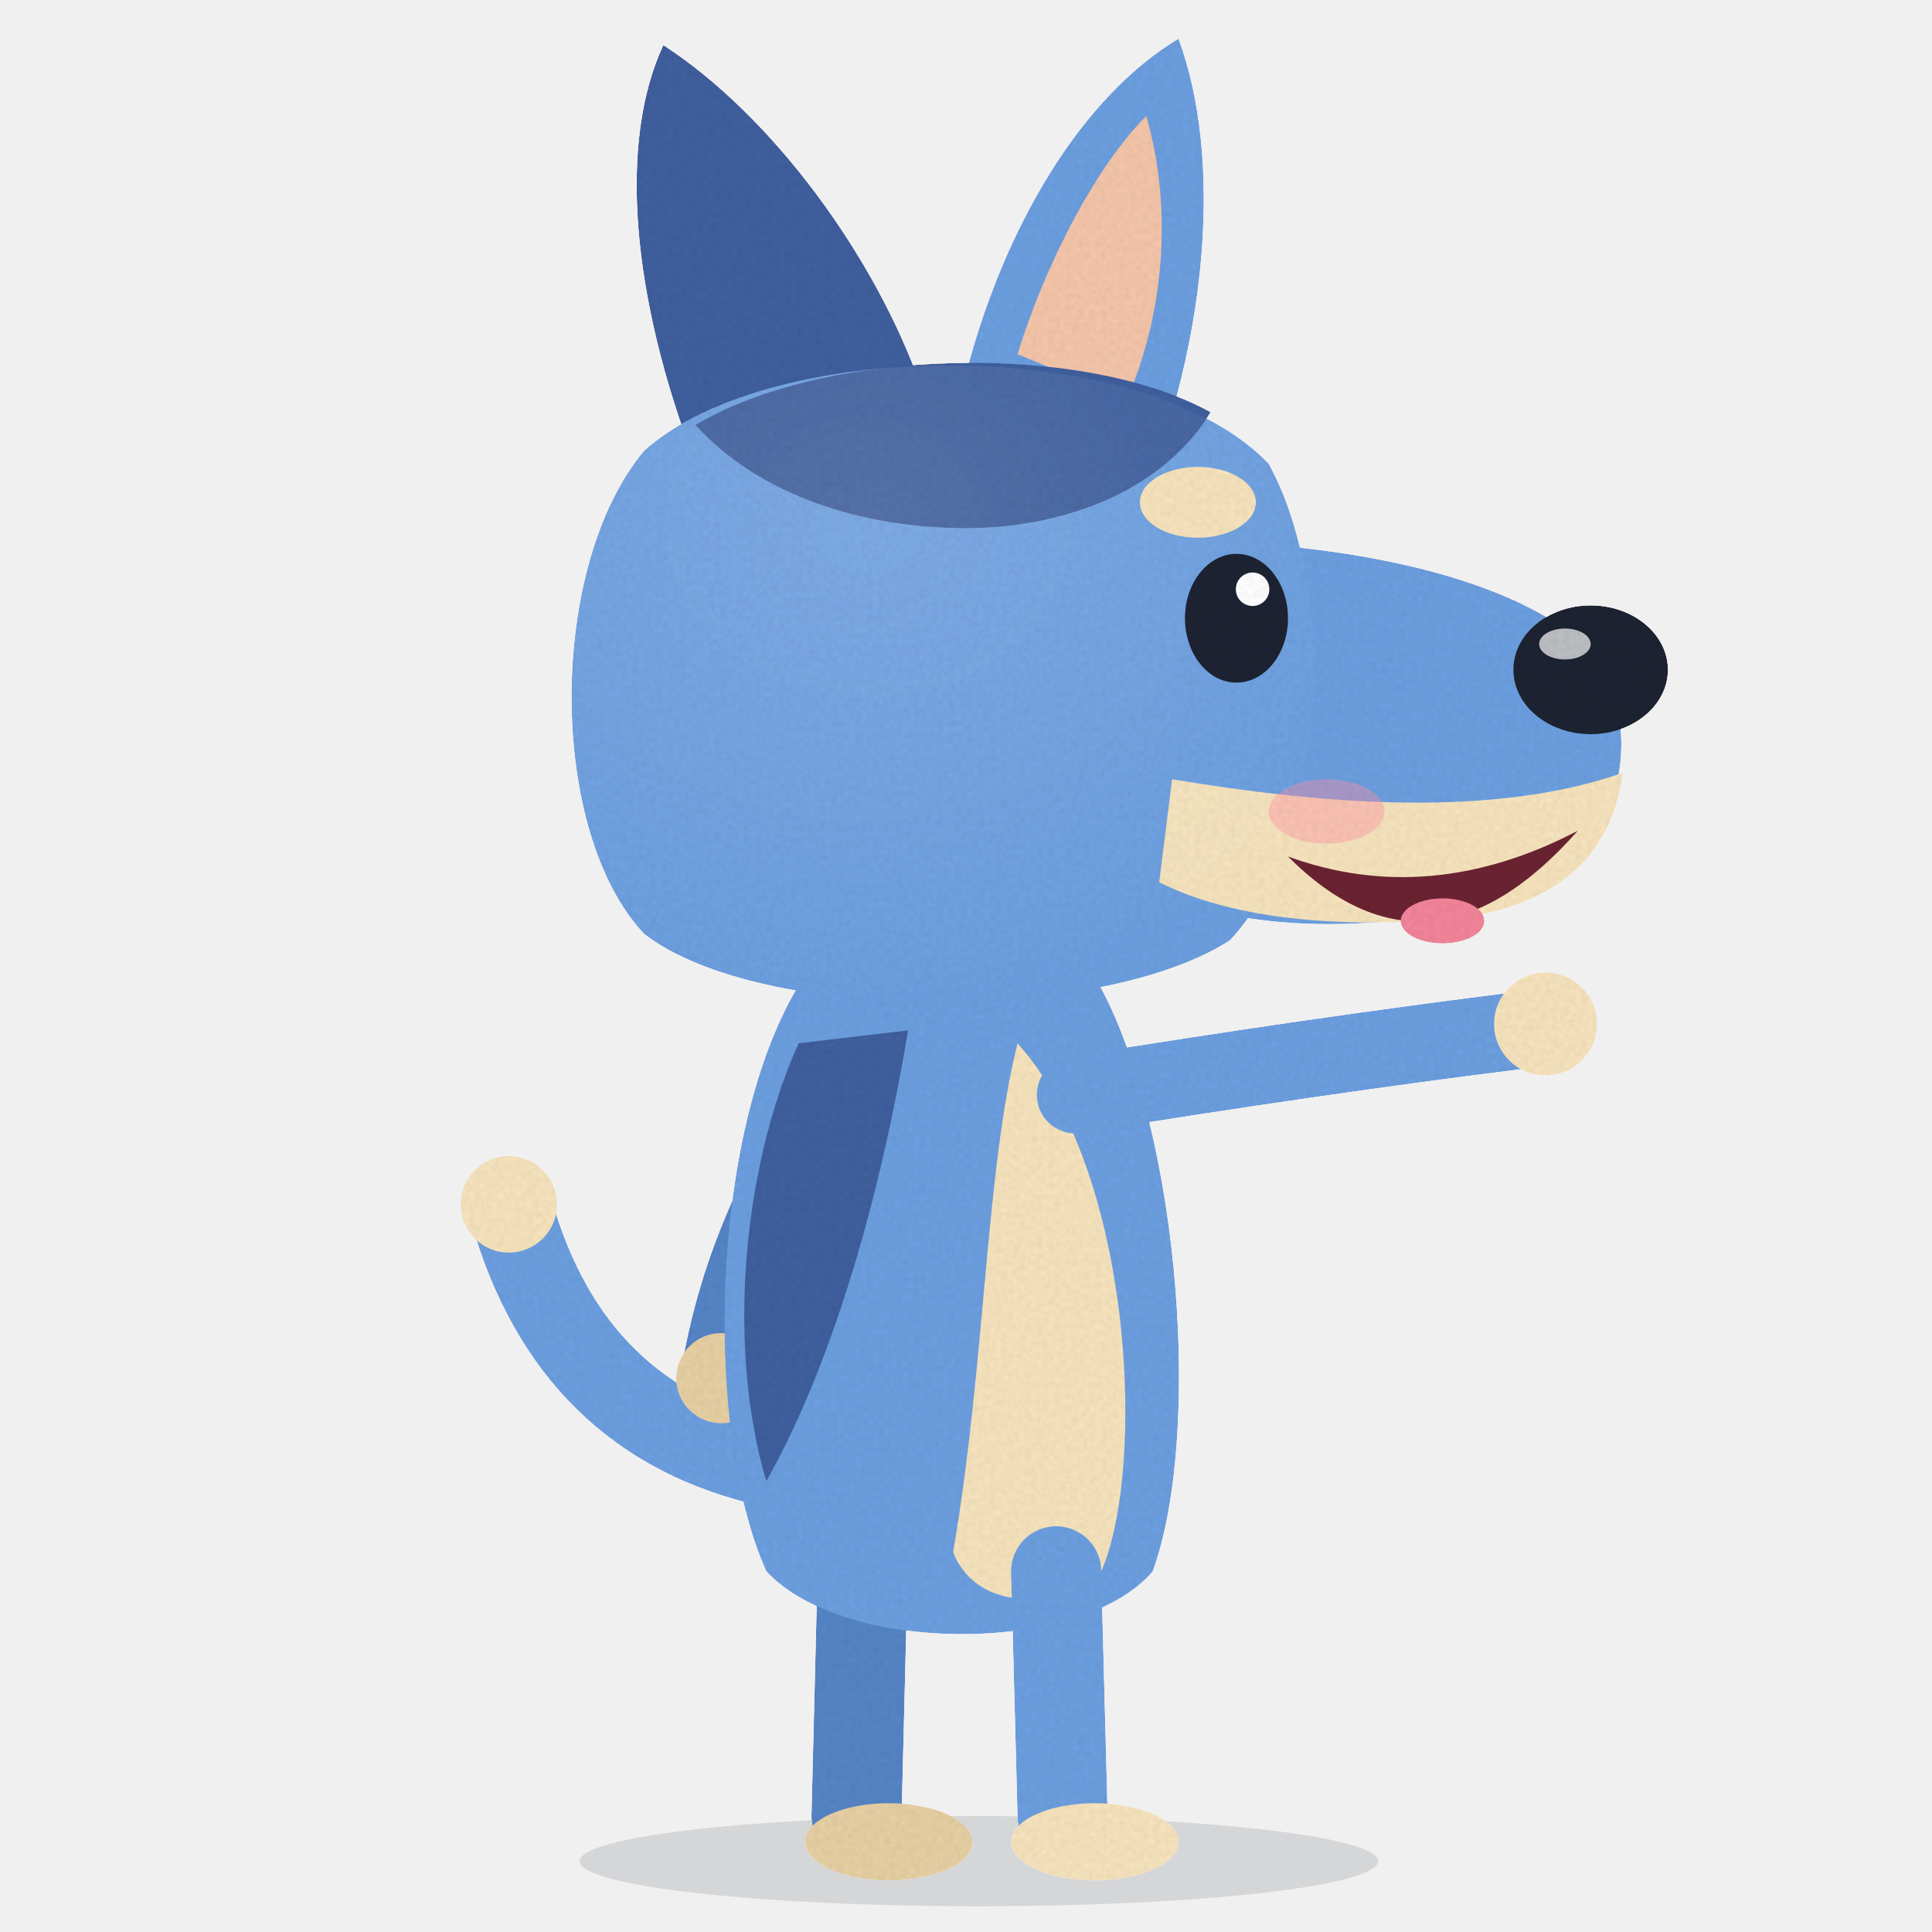
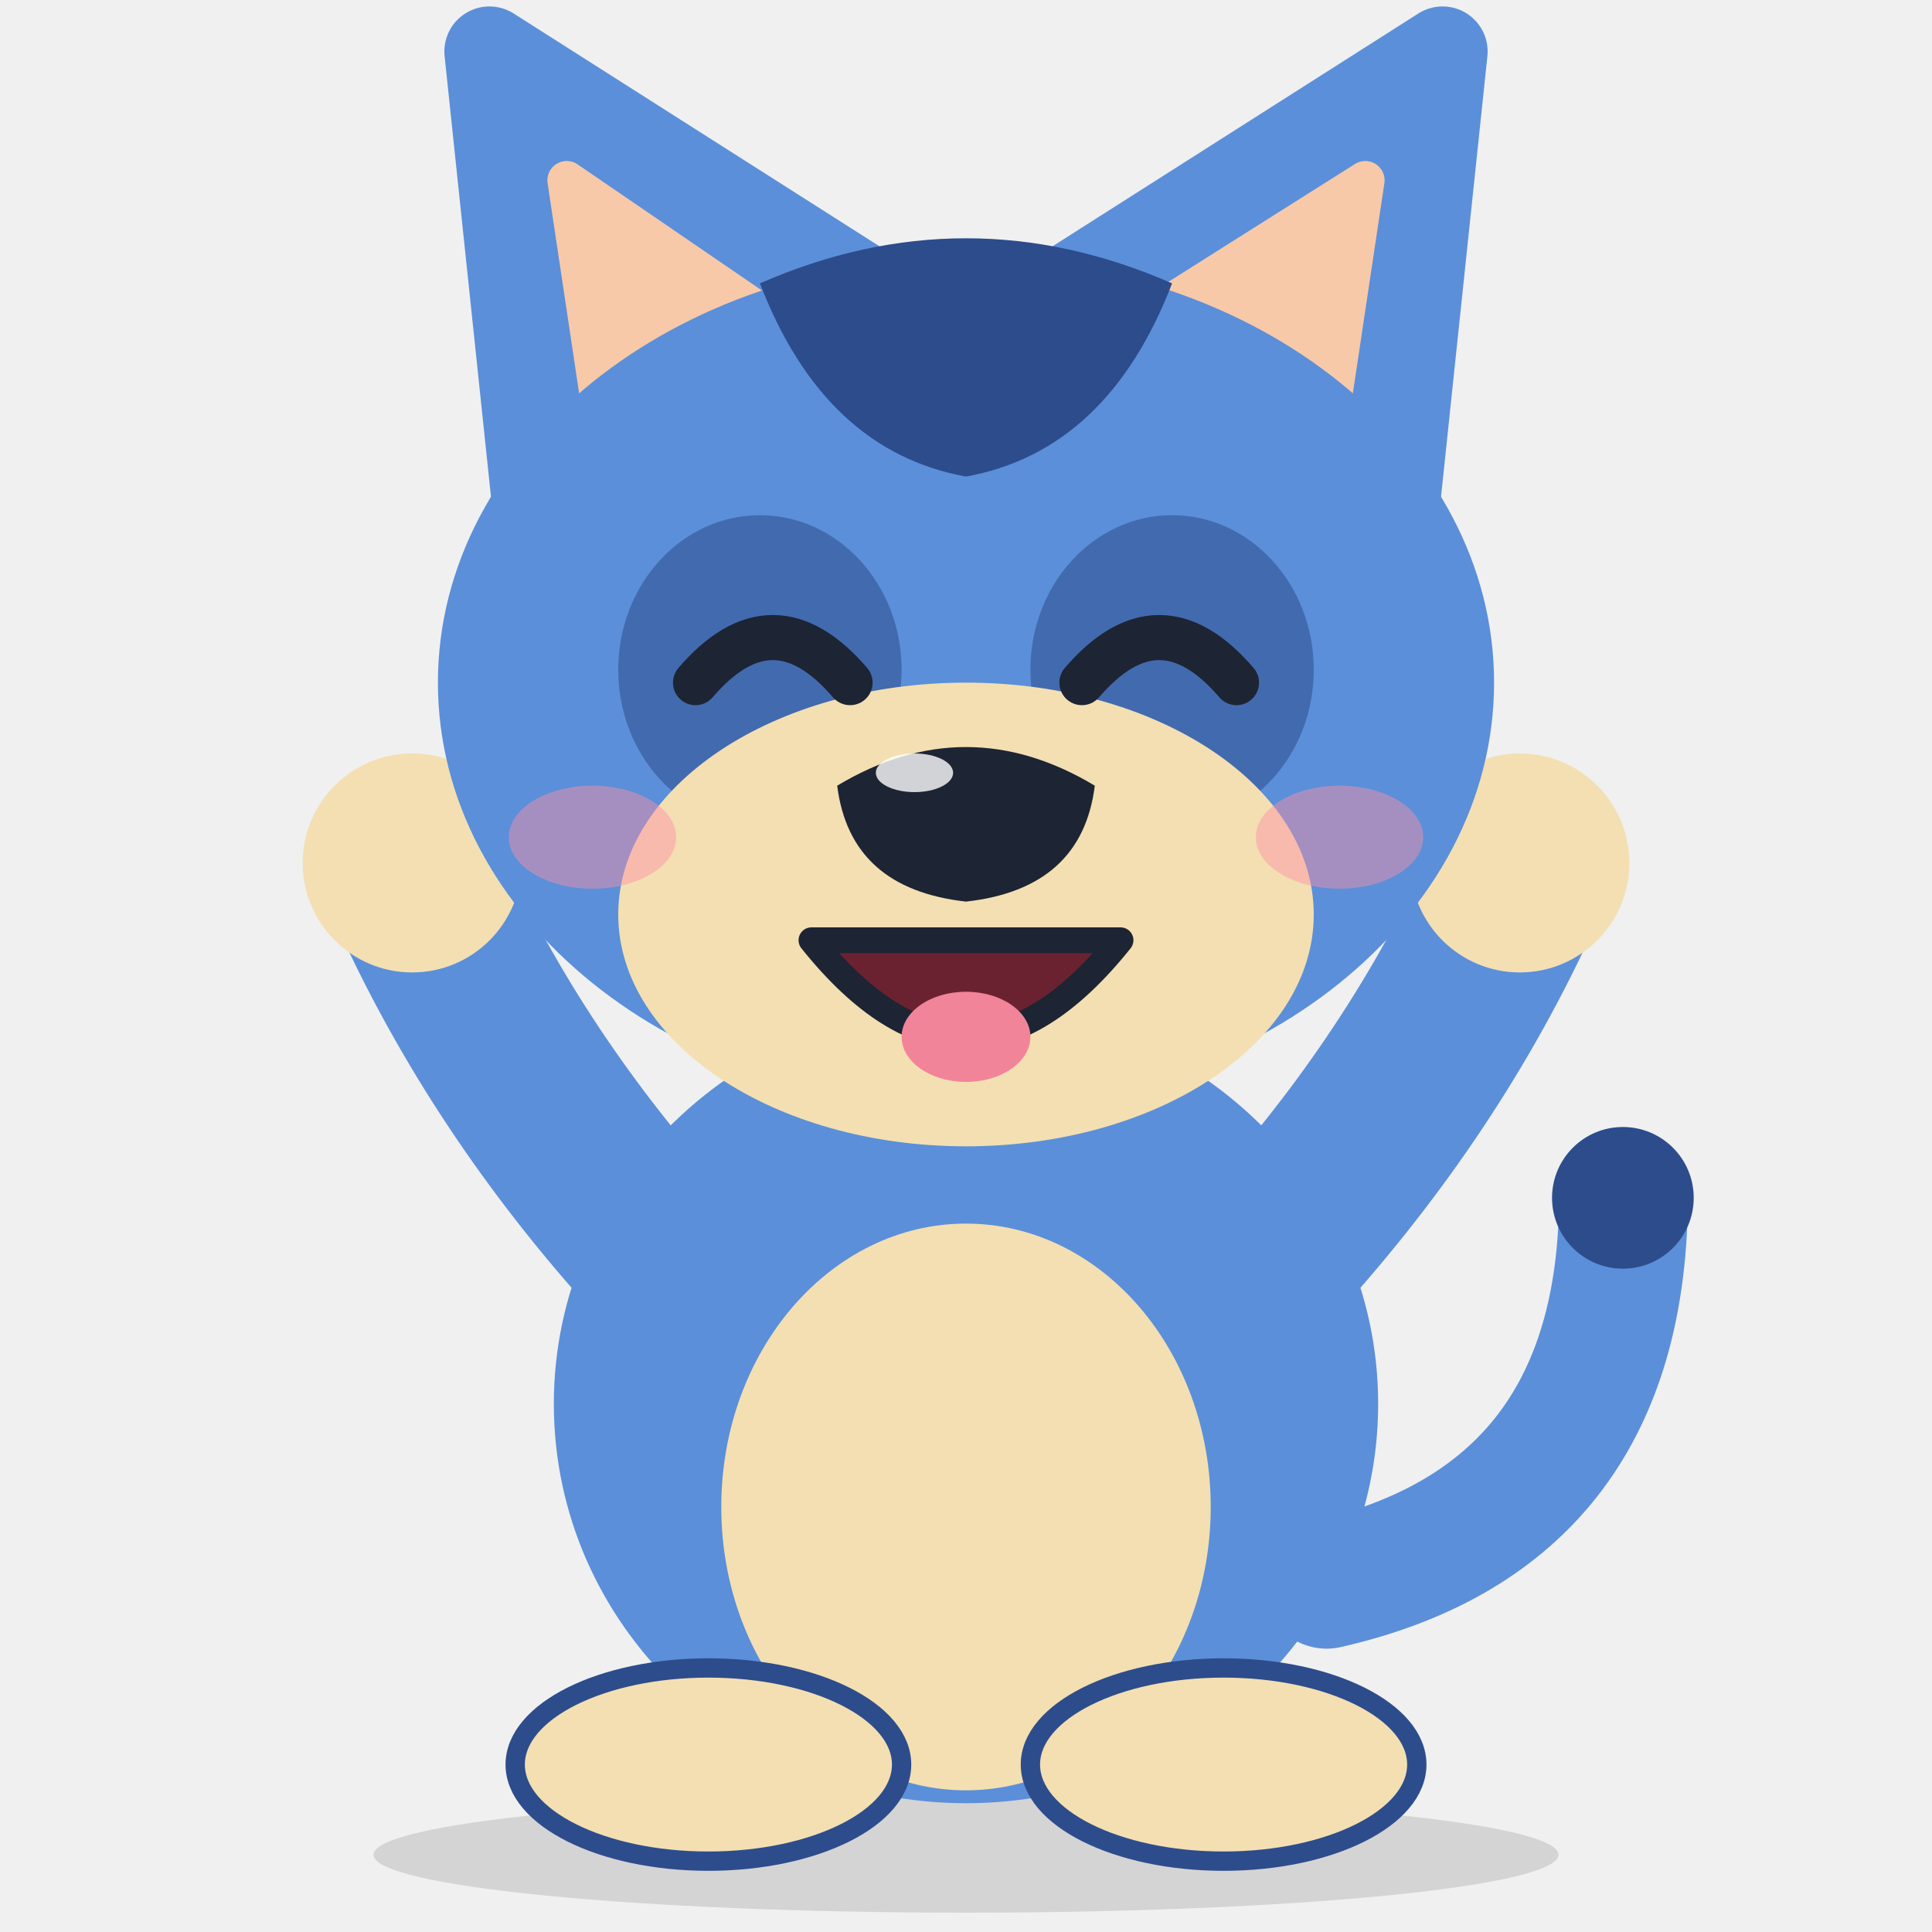
<svg xmlns="http://www.w3.org/2000/svg" viewBox="0 0 300 300">
-   <defs>
-     <filter id="grain" x="0" y="0" width="100%" height="100%">
-       <feTurbulence type="fractalNoise" baseFrequency="1.1" numOctaves="2" seed="7" result="n" />
-       <feColorMatrix in="n" type="saturate" values="0" result="g" />
-       <feComponentTransfer in="g" result="g2">
-         <feFuncR type="linear" slope="0.22" intercept="0.84" />
-         <feFuncG type="linear" slope="0.22" intercept="0.84" />
-         <feFuncB type="linear" slope="0.22" intercept="0.84" />
-         <feFuncA type="linear" slope="0" intercept="1" />
-       </feComponentTransfer>
-       <feBlend in="SourceGraphic" in2="g2" mode="multiply" result="b" />
-       <feComposite in="b" in2="SourceGraphic" operator="in" />
-     </filter>
-     <radialGradient id="light" cx="0.4" cy="0.25" r="0.75">
-       <stop offset="0" stop-color="#fff" stop-opacity="0.12" />
-       <stop offset="1" stop-color="#fff" stop-opacity="0" />
-     </radialGradient>
-   </defs>
-   <ellipse cx="152" cy="289" rx="62" ry="7" fill="#1d2433" opacity="0.13" />
-   <g filter="url(#grain)">
-     <path d="M122 228 Q90 222 80 190" stroke="#6c9fe0" stroke-width="13" stroke-linecap="round" fill="none" />
-     <circle cx="79" cy="187" r="7.5" fill="#f6e3bd" />
-     <path d="M134 242 L133 282" stroke="#5584c6" stroke-width="14" stroke-linecap="round" />
-     <ellipse cx="138" cy="286" rx="13" ry="6" fill="#e6cfa3" />
-     <path d="M130 170 Q116 190 112 212" stroke="#5584c6" stroke-width="12" stroke-linecap="round" fill="none" />
-     <circle cx="112" cy="214" r="7" fill="#e6cfa3" />
-     <path d="M126 150 C110 172 109 222 119 244 C131 257 168 257 179 244 C187 222 183 172 169 150 Z" fill="#6c9fe0" />
-     <path d="M124 162 C115 182 113 210 119 230 C128 214 136 190 141 160 Z" fill="#3f5f9e" />
-     <path d="M158 162 C176 182 178 228 171 244 C162 251 151 249 148 241 C153 212 153 182 158 162 Z" fill="#f6e3bd" />
-     <path d="M164 244 L165 282" stroke="#6c9fe0" stroke-width="14" stroke-linecap="round" />
-     <ellipse cx="170" cy="286" rx="13" ry="6" fill="#f6e3bd" />
-     <path d="M108 72 C98 46 96 22 103 7 C120 18 136 40 143 60 Z" fill="#3f5f9e" />
-     <path d="M100 70 C120 52 178 52 197 72 C208 92 206 130 191 146 C171 159 118 159 100 145 C85 129 85 88 100 70 Z" fill="#6c9fe0" />
-     <path d="M182 84 C210 84 236 90 247 101 C256 113 252 132 237 139 C215 145 196 145 180 139 Z" fill="#6c9fe0" />
-     <path d="M182 121 C206 125 232 127 252 120 C250 135 239 142 222 143 C204 144 190 142 180 137 Z" fill="#f6e3bd" />
-     <path d="M150 58 C156 35 168 15 183 6 C190 25 187 52 179 73 Z" fill="#6c9fe0" />
-     <path d="M158 55 C163 39 171 25 178 18 C182 32 181 48 175 62 Z" fill="#f4c5a9" />
-     <path d="M108 66 C128 54 168 53 188 64 C180 77 164 82 150 82 C134 82 118 77 108 66 Z" fill="#3f5f9e" />
-     <path d="M100 70 C120 52 178 52 197 72 C208 92 206 130 191 146 C171 159 118 159 100 145 C85 129 85 88 100 70 Z" fill="url(#light)" />
-     <ellipse cx="186" cy="78" rx="9" ry="5.5" fill="#f6e3bd" />
-     <ellipse cx="247" cy="104" rx="12" ry="10" fill="#1d2433" />
-     <ellipse cx="243" cy="100" rx="4" ry="2.4" fill="#fff" opacity="0.7" />
-     <ellipse cx="206" cy="126" rx="9" ry="5" fill="#ff8fa3" opacity="0.4" />
-     <ellipse cx="192" cy="96" rx="8" ry="10" fill="#1d2433" />
-     <circle cx="194.5" cy="91.5" r="2.6" fill="#fff" />
-     <path d="M200 133 Q222 155 245 129 Q222 141 200 133 Z" fill="#6b2230" />
-     <ellipse cx="224" cy="143" rx="6.5" ry="3.5" fill="#f2849a" />
-     <path d="M167 170 Q204 164 236 160" stroke="#6c9fe0" stroke-width="12" stroke-linecap="round" fill="none" />
-     <circle cx="240" cy="159" r="8" fill="#f6e3bd" />
+   <ellipse cx="150" cy="288" rx="92" ry="9" fill="#000" opacity="0.12" />
+   <path d="M206 246 Q250 236 252 190" stroke="#5b8fd9" stroke-width="20" stroke-linecap="round" fill="none" />
+   <circle cx="252" cy="186" r="11" fill="#2d4c8c" />
+   <ellipse cx="150" cy="218" rx="64" ry="62" fill="#5b8fd9" />
+   <ellipse cx="150" cy="234" rx="38" ry="44" fill="#f3dfb2" />
+   <ellipse cx="110" cy="274" rx="30" ry="15" fill="#f3dfb2" stroke="#2d4c8c" stroke-width="3" />
+   <ellipse cx="190" cy="274" rx="30" ry="15" fill="#f3dfb2" stroke="#2d4c8c" stroke-width="3" />
+   <path d="M104 196 Q80 170 66 140" stroke="#5b8fd9" stroke-width="28" stroke-linecap="round" fill="none" />
+   <circle cx="64" cy="134" r="17" fill="#f3dfb2" />
+   <path d="M196 196 Q220 170 234 140" stroke="#5b8fd9" stroke-width="28" stroke-linecap="round" fill="none" />
+   <circle cx="236" cy="134" r="17" fill="#f3dfb2" />
+   <g>
+     <path d="M84 84 L76 8 L142 50 Z" fill="#5b8fd9" stroke="#5b8fd9" stroke-width="14" stroke-linejoin="round" />
+     <path d="M94 68 L88 28 L126 54 Z" fill="#f7c9a8" stroke="#f7c9a8" stroke-width="6" stroke-linejoin="round" />
+     <path d="M216 84 L224 8 L158 50 Z" fill="#5b8fd9" stroke="#5b8fd9" stroke-width="14" stroke-linejoin="round" />
+     <path d="M206 68 L212 28 L174 52 Z" fill="#f7c9a8" stroke="#f7c9a8" stroke-width="6" stroke-linejoin="round" />
+     <ellipse cx="150" cy="106" rx="82" ry="66" fill="#5b8fd9" />
+     <path d="M118 44 Q150 30 182 44 Q172 70 150 74 Q128 70 118 44Z" fill="#2d4c8c" />
+     <ellipse cx="118" cy="104" rx="22" ry="24" fill="#2d4c8c" opacity="0.55" />
+     <ellipse cx="182" cy="104" rx="22" ry="24" fill="#2d4c8c" opacity="0.55" />
+     <ellipse cx="150" cy="142" rx="54" ry="36" fill="#f3dfb2" />
+     <ellipse cx="92" cy="130" rx="13" ry="8" fill="#ff8fa3" opacity="0.45" />
+     <ellipse cx="208" cy="130" rx="13" ry="8" fill="#ff8fa3" opacity="0.45" />
+     <path d="M108 106 Q120 92 132 106" stroke="#1d2433" stroke-width="7" stroke-linecap="round" fill="none" />
+     <path d="M168 106 Q180 92 192 106" stroke="#1d2433" stroke-width="7" stroke-linecap="round" fill="none" />
+     <path d="M130 122 Q150 110 170 122 Q168 138 150 140 Q132 138 130 122Z" fill="#1d2433" />
+     <ellipse cx="142" cy="120" rx="6" ry="3" fill="#fff" opacity="0.8" />
+     <path d="M126 146 Q150 176 174 146 Z" fill="#6b2230" stroke="#1d2433" stroke-width="4" stroke-linejoin="round" />
+     <ellipse cx="150" cy="161" rx="10" ry="7" fill="#f2849a" />
  </g>
</svg>
